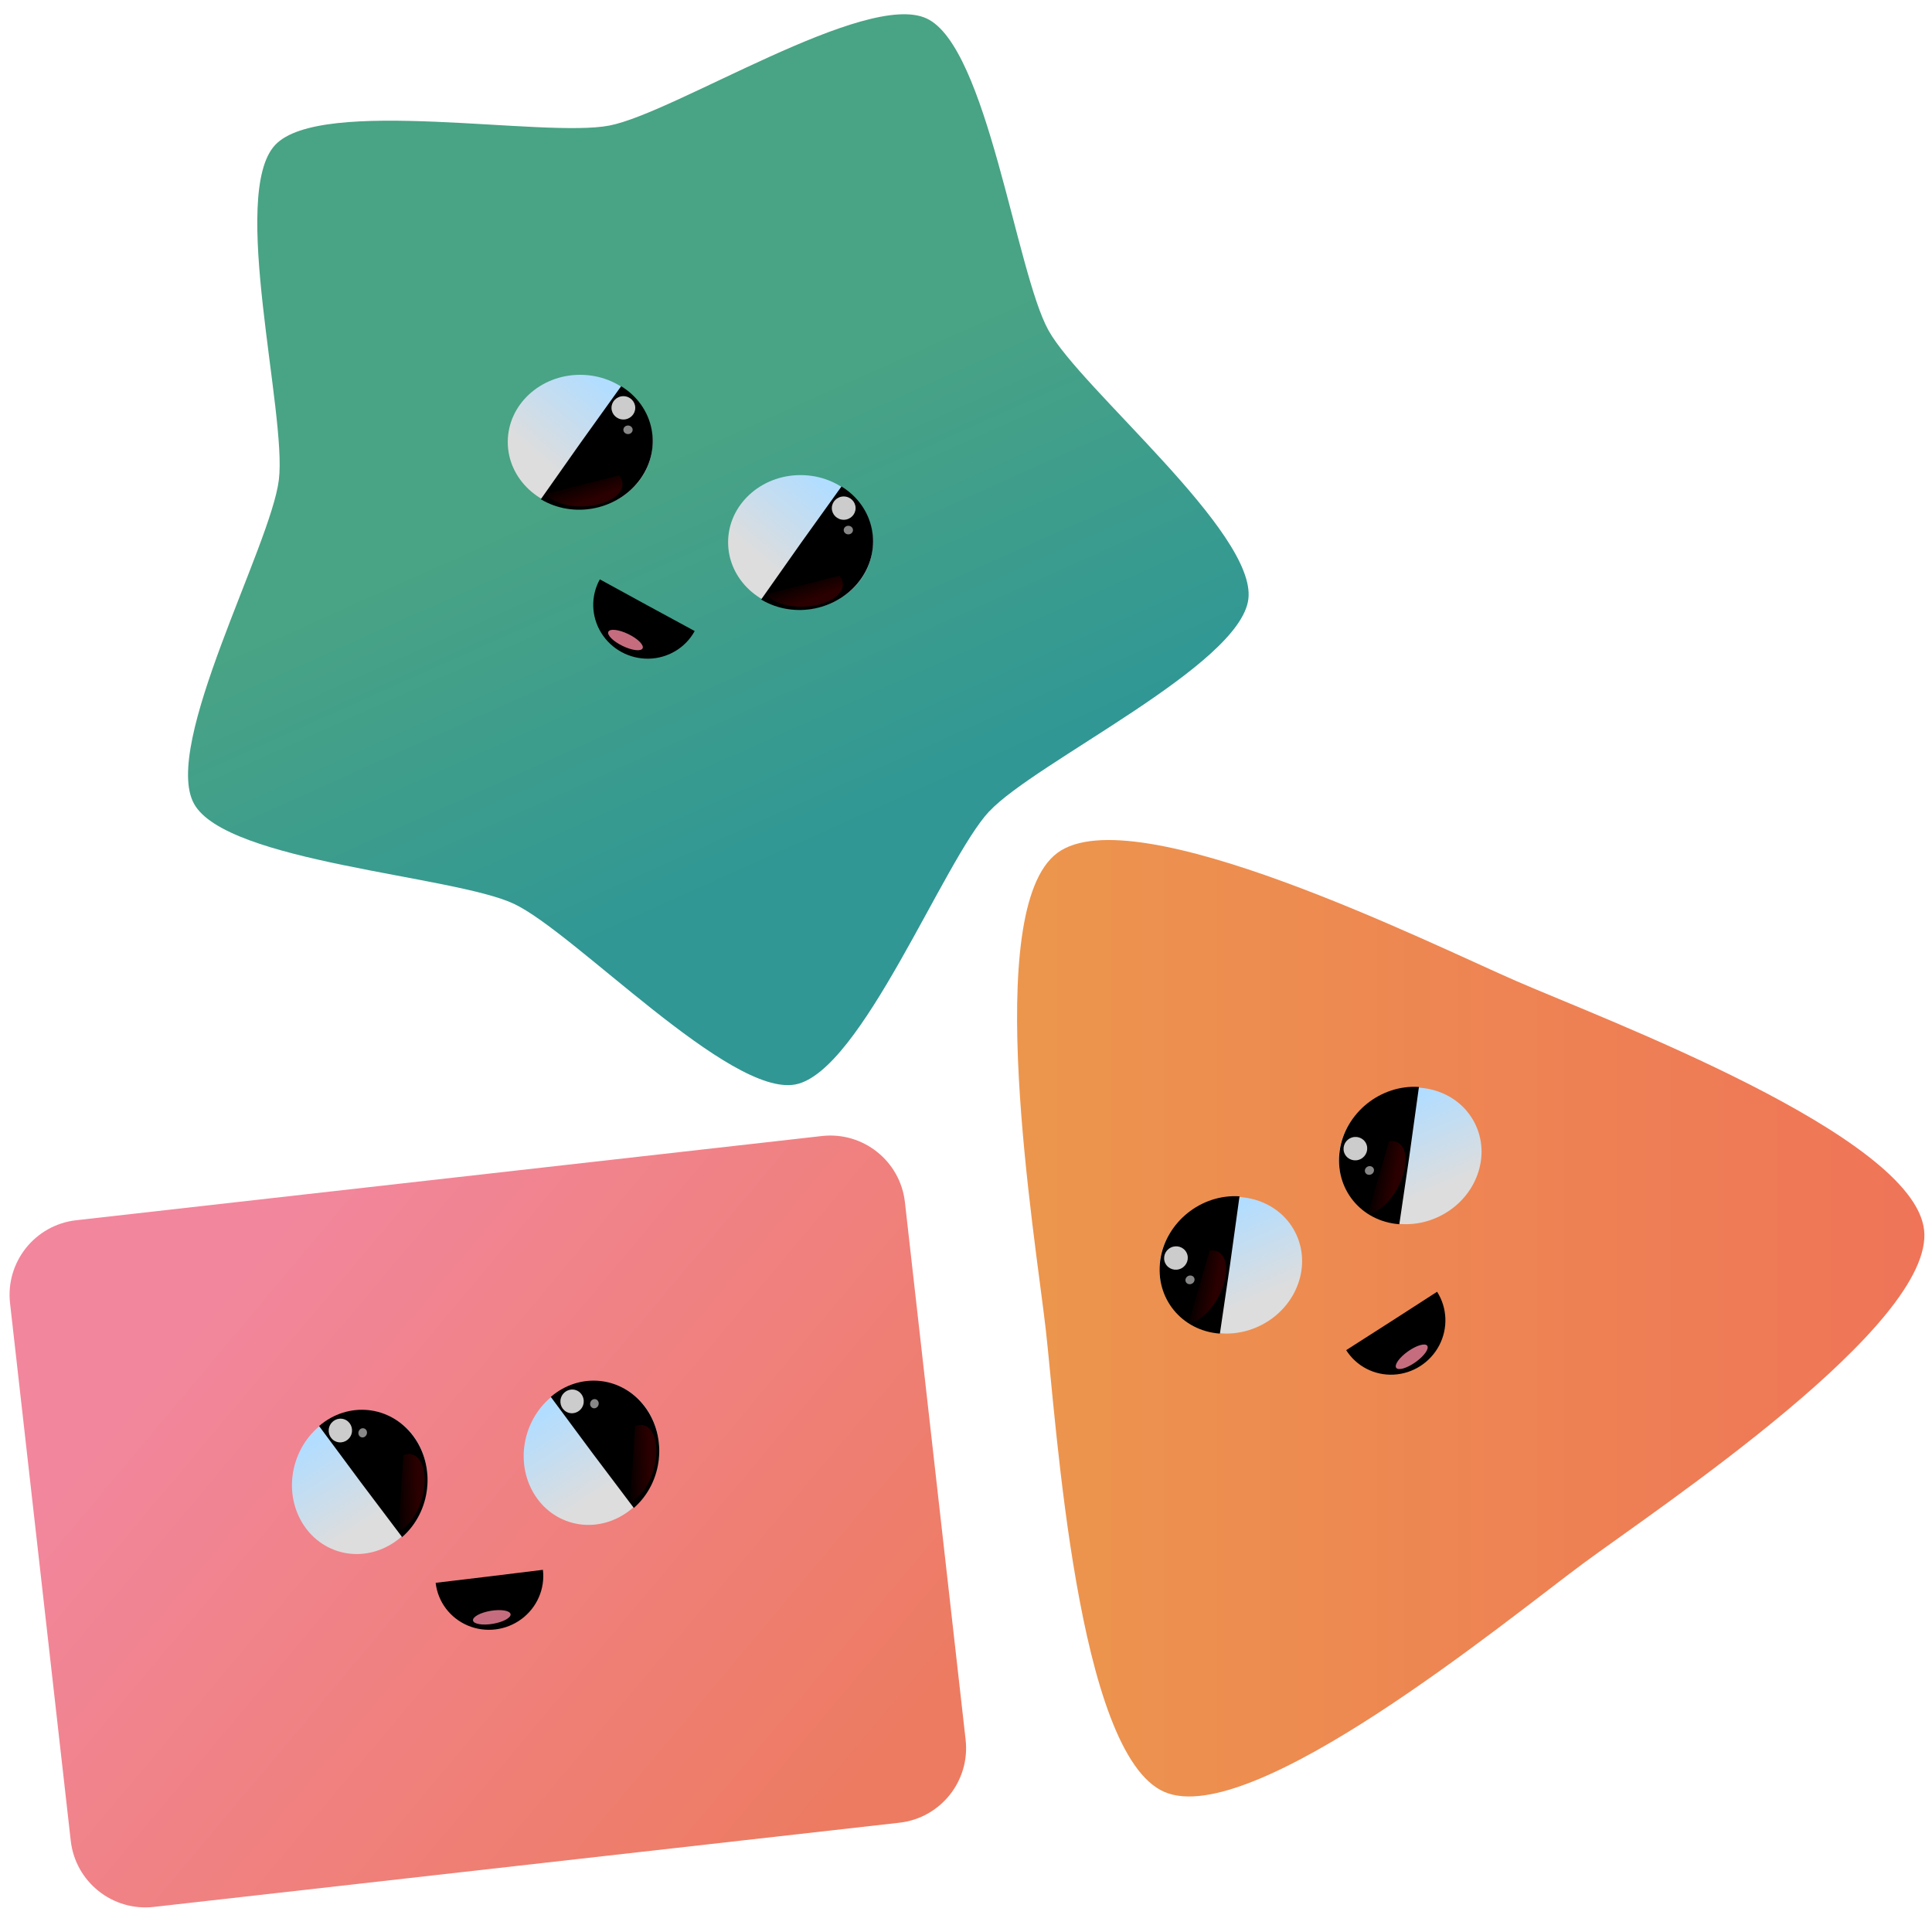
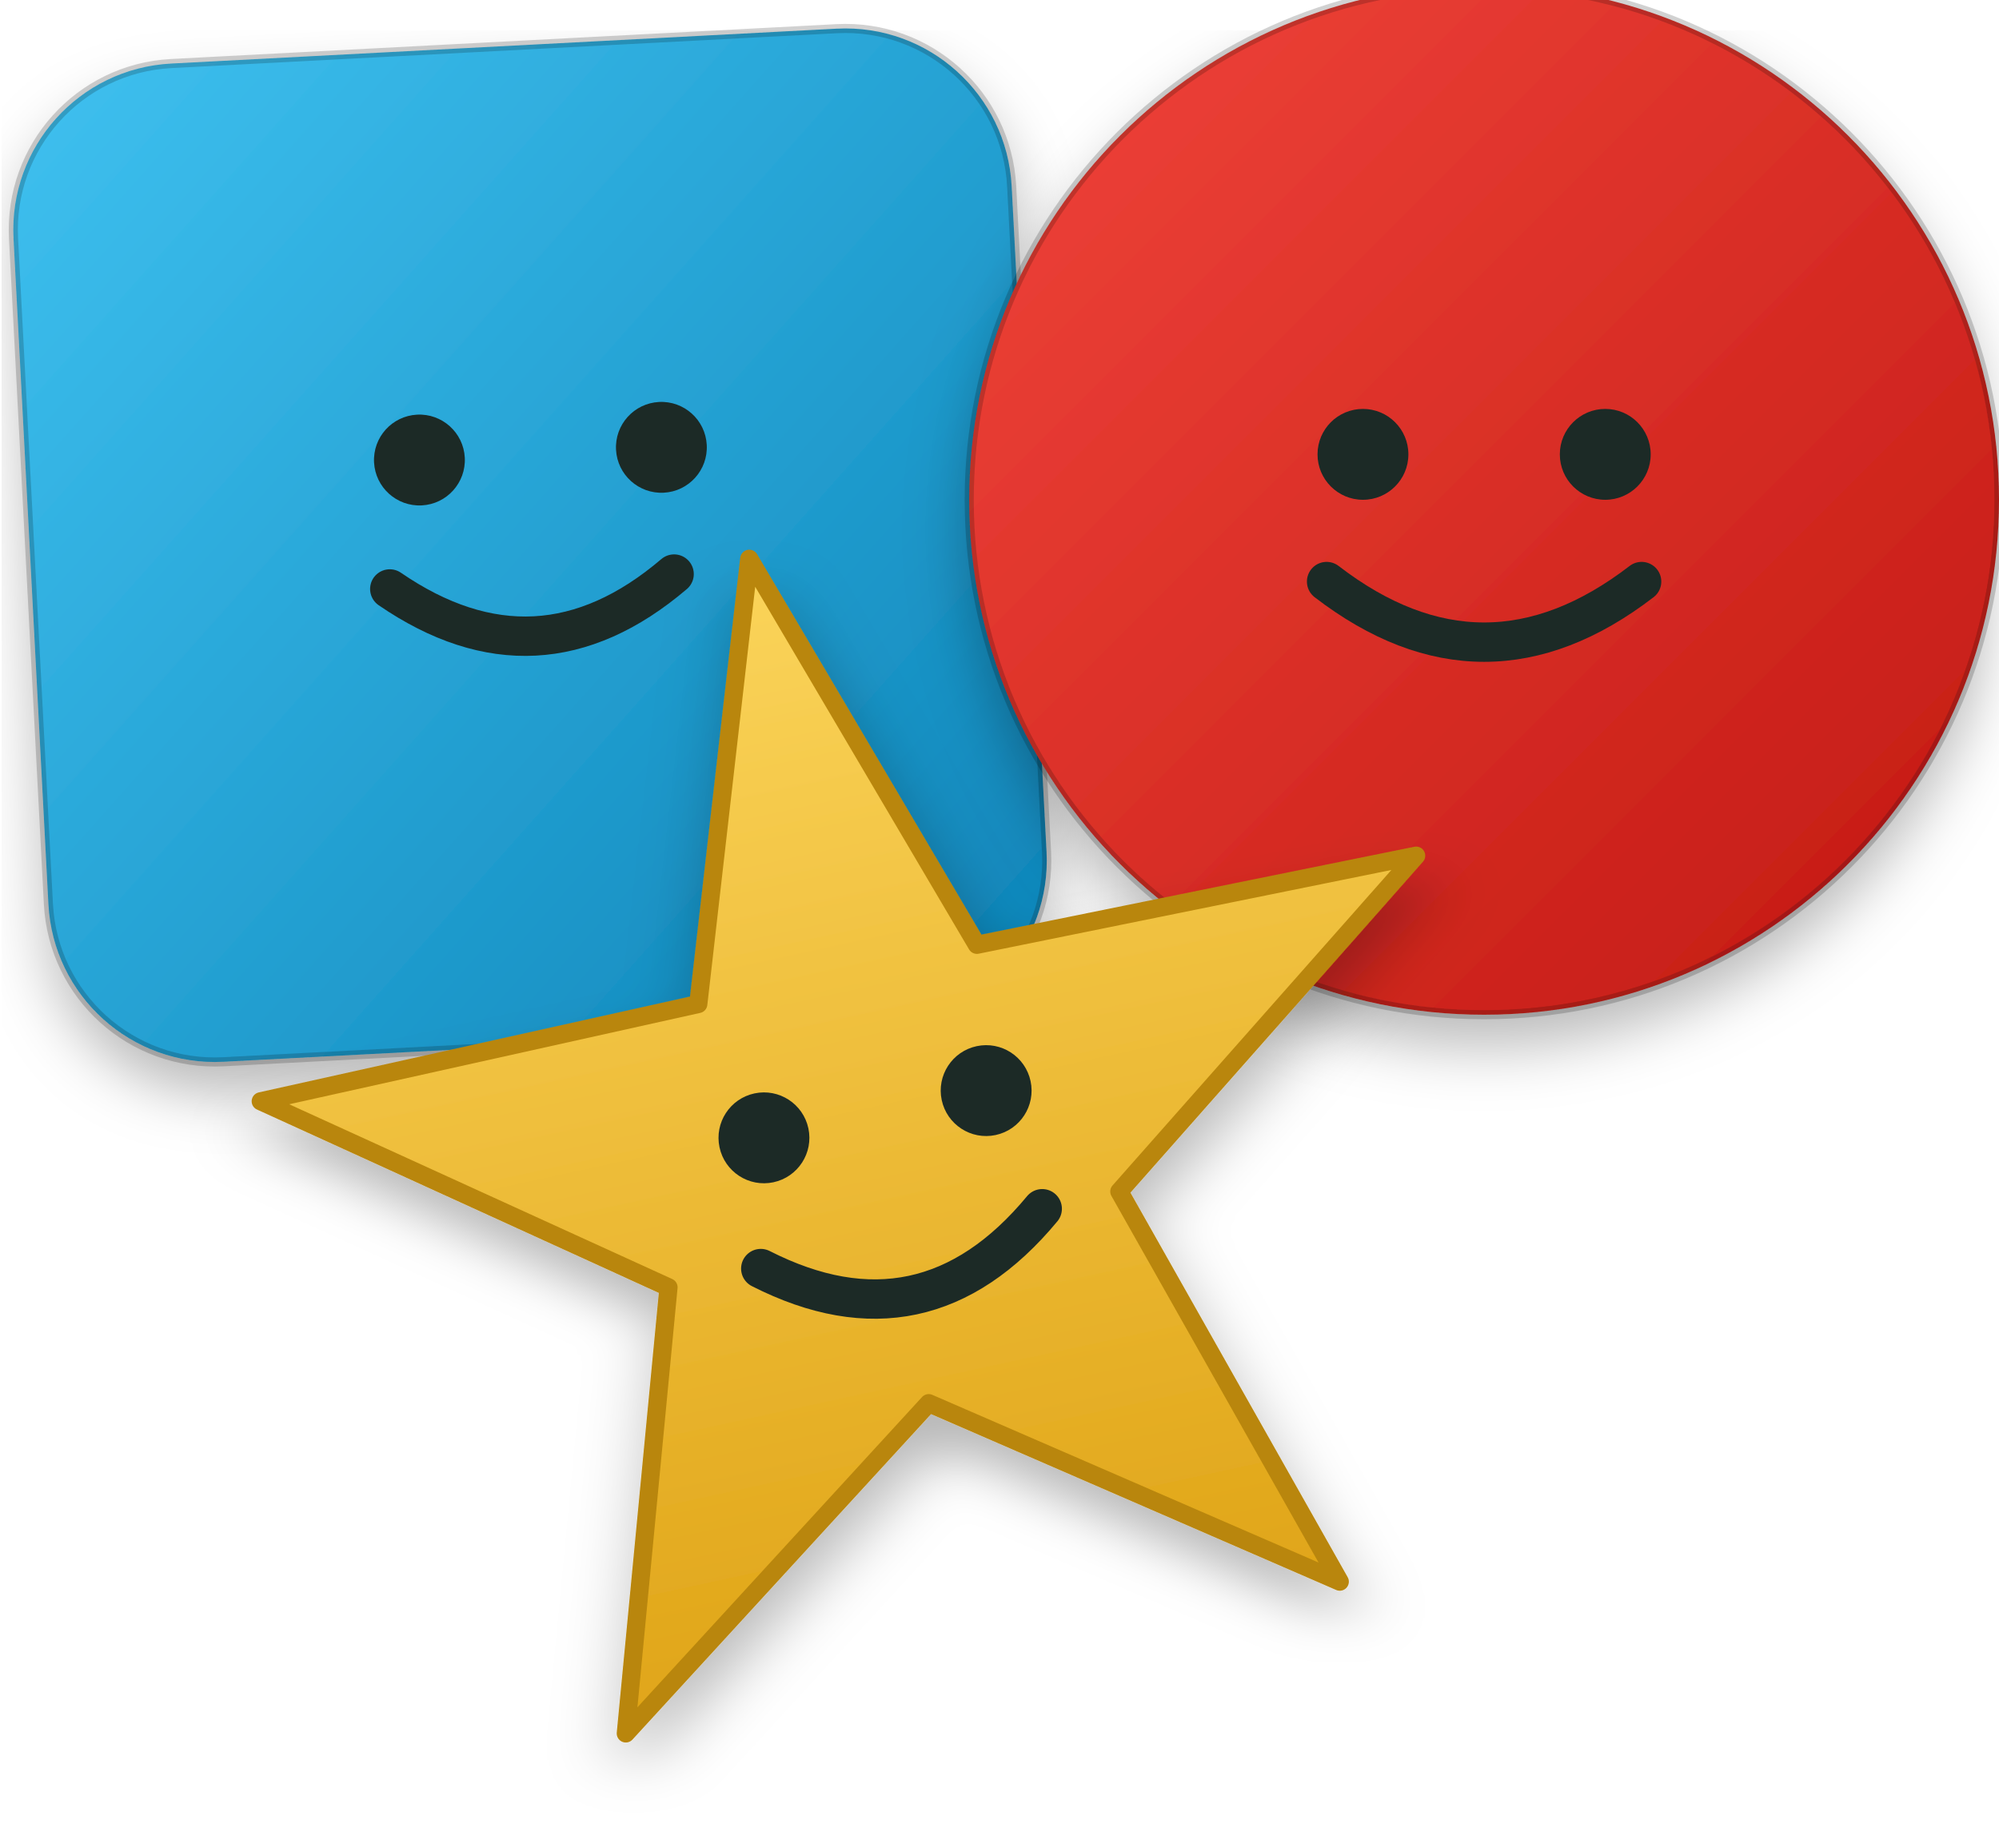
- <svg xmlns="http://www.w3.org/2000/svg" xmlns:xlink="http://www.w3.org/1999/xlink" width="400mm" height="400mm" viewBox="0 0 400 400" version="1.1" id="svg5">
-   <defs id="defs2">
-     <linearGradient id="linearGradient20898">
-       <stop style="stop-color:#ec964d;stop-opacity:1;" offset="0" id="stop20894" />
-       <stop style="stop-color:#ef7458;stop-opacity:1;" offset="1" id="stop20896" />
+ <svg xmlns="http://www.w3.org/2000/svg" viewBox="0 0 660 610">
+   <defs>
+     <linearGradient id="blueGrad" x1="0" y1="0" x2="1" y2="1">
+       <stop offset="0%" stop-color="#3fc1f0" />
+       <stop offset="100%" stop-color="#0d84b8" />
    </linearGradient>
-     <linearGradient id="linearGradient4550">
-       <stop style="stop-color:#f2869c;stop-opacity:1;" offset="0" id="stop4546" />
-       <stop style="stop-color:#ed7b61;stop-opacity:1;" offset="1" id="stop4548" />
+     <linearGradient id="redGrad" x1="0" y1="0" x2="1" y2="1">
+       <stop offset="0%" stop-color="#f1453b" />
+       <stop offset="100%" stop-color="#c11812" />
    </linearGradient>
-     <linearGradient id="linearGradient3621">
-       <stop style="stop-color:#b2ddff;stop-opacity:1;" offset="0" id="stop3617" />
-       <stop style="stop-color:#dddddd;stop-opacity:1;" offset="1" id="stop3619" />
+     <linearGradient id="goldGrad" x1="0" y1="0" x2="0" y2="1">
+       <stop offset="0%" stop-color="#fbd45a" />
+       <stop offset="100%" stop-color="#e0a518" />
    </linearGradient>
-     <linearGradient id="linearGradient3541">
-       <stop style="stop-color:#49a385;stop-opacity:1;" offset="0" id="stop3537" />
-       <stop style="stop-color:#309794;stop-opacity:1;" offset="1" id="stop3539" />
-     </linearGradient>
-     <linearGradient id="linearGradient3140">
-       <stop style="stop-color:#2b0000;stop-opacity:1;" offset="0" id="stop3136" />
-       <stop style="stop-color:#2b0000;stop-opacity:0;" offset="1" id="stop3138" />
-     </linearGradient>
-     <linearGradient xlink:href="#linearGradient3140" id="linearGradient3142" x1="-48.964" y1="131.968" x2="-49.018" y2="131.391" gradientUnits="userSpaceOnUse" />
-     <linearGradient xlink:href="#linearGradient3541" id="linearGradient3543" x1="44.158" y1="110.995" x2="48.106" y2="119.797" gradientUnits="userSpaceOnUse" />
-     <linearGradient xlink:href="#linearGradient3621" id="linearGradient3623" x1="37.019" y1="111.969" x2="35.597" y2="113.675" gradientUnits="userSpaceOnUse" />
-     <linearGradient xlink:href="#linearGradient3621" id="linearGradient3763" gradientUnits="userSpaceOnUse" x1="37.019" y1="111.969" x2="35.597" y2="113.675" />
-     <linearGradient xlink:href="#linearGradient3140" id="linearGradient3765" gradientUnits="userSpaceOnUse" x1="-48.964" y1="131.968" x2="-49.018" y2="131.391" />
-     <linearGradient xlink:href="#linearGradient3621" id="linearGradient4495" gradientUnits="userSpaceOnUse" x1="37.019" y1="111.969" x2="35.597" y2="113.675" />
-     <linearGradient xlink:href="#linearGradient3140" id="linearGradient4497" gradientUnits="userSpaceOnUse" x1="-48.964" y1="131.968" x2="-49.018" y2="131.391" />
-     <linearGradient xlink:href="#linearGradient3621" id="linearGradient4511" gradientUnits="userSpaceOnUse" x1="37.019" y1="111.969" x2="35.597" y2="113.675" />
-     <linearGradient xlink:href="#linearGradient3140" id="linearGradient4513" gradientUnits="userSpaceOnUse" x1="-48.964" y1="131.968" x2="-49.018" y2="131.391" />
-     <linearGradient xlink:href="#linearGradient4550" id="linearGradient4552" x1="12.197" y1="135.417" x2="24.853" y2="148.747" gradientUnits="userSpaceOnUse" />
-     <linearGradient xlink:href="#linearGradient3621" id="linearGradient20344" gradientUnits="userSpaceOnUse" x1="35.795" y1="114.418" x2="35.942" y2="112.294" />
-     <linearGradient xlink:href="#linearGradient3140" id="linearGradient20346" gradientUnits="userSpaceOnUse" x1="-48.964" y1="131.968" x2="-49.018" y2="131.391" gradientTransform="translate(-100.3902,-33.81074)" />
-     <linearGradient xlink:href="#linearGradient3621" id="linearGradient20890" gradientUnits="userSpaceOnUse" x1="35.795" y1="114.418" x2="35.942" y2="112.294" />
-     <linearGradient xlink:href="#linearGradient3140" id="linearGradient20892" gradientUnits="userSpaceOnUse" gradientTransform="translate(-100.3902,-33.81074)" x1="-48.964" y1="131.968" x2="-49.018" y2="131.391" />
-     <linearGradient xlink:href="#linearGradient20898" id="linearGradient20900" x1="38.765" y1="118.606" x2="72.49" y2="118.606" gradientUnits="userSpaceOnUse" />
+     <filter id="dropShadow" x="-40%" y="-40%" width="180%" height="180%">
+       <feDropShadow dx="0" dy="10" stdDeviation="10" flood-color="#000" flood-opacity="0.28" />
+     </filter>
  </defs>
-   <g id="layer1" transform="matrix(9.145179,0,0,9.145179,-219.3734,-931.1542)">
-     <g id="g4431" transform="translate(1.579489,-1.208638)" style="display:inline">
-       <path style="fill:url(#linearGradient3543);fill-opacity:1;stroke-width:0.265" id="path2485" d="m 44.71,122.097 c -1.034,1.109 -2.898,5.894 -4.386,6.183 -1.488,0.289 -5.008,-3.451 -6.381,-4.092 -1.374,-0.641 -6.501,-0.935 -7.235,-2.261 -0.735,-1.326 1.734,-5.829 1.92,-7.334 0.185,-1.505 -1.12,-6.471 -0.085,-7.58 1.034,-1.109 6.079,-0.152 7.568,-0.441 1.488,-0.289 5.809,-3.065 7.183,-2.424 1.374,0.641 2.023,5.735 2.758,7.061 0.735,1.326 4.71,4.577 4.525,6.082 -0.185,1.505 -4.829,3.696 -5.863,4.805 z" transform="translate(0.09354433,-0.7015825)" />
-       <g id="g2916" transform="translate(-0.9722718,-0.2509089)" style="display:inline">
-         <ellipse style="display:inline;fill:url(#linearGradient3623);fill-opacity:1;stroke-width:0.265" id="path2711" cx="36.515" cy="113.285" rx="1.639" ry="1.521" />
-         <path id="path2717" style="display:inline;fill:#000000;fill-opacity:1;stroke-width:0.307" d="m 37.443,112.022 -0.915,1.276 -0.904,1.283 a 1.518,1.633 81.557 0 0 2.257,-0.462 1.518,1.633 81.557 0 0 -0.438,-2.097 z" />
-         <ellipse style="display:inline;fill:#fbfbfb;fill-opacity:0.813;stroke-width:0.239" id="path3114" cx="36.521" cy="112.261" rx="0.269" ry="0.264" transform="translate(0.9722718,0.2509089)" />
-         <ellipse style="display:inline;opacity:0.664;fill:#fbfbfb;fill-opacity:0.812;stroke-width:0.09" id="ellipse3118" cx="36.626" cy="112.758" rx="0.105" ry="0.097" transform="translate(0.9722718,0.2509089)" />
-         <path style="display:inline;fill:url(#linearGradient3142);fill-opacity:1;stroke-width:0.193" id="path3124" d="m -48.237,131.572 a 0.858,0.574 0 0 1 -0.43,0.498 0.858,0.574 0 0 1 -0.859,-0.001 0.858,0.574 0 0 1 -0.427,-0.499 l 0.858,0.002 z" transform="matrix(0.9693522,-0.2456752,0.6322328,0.7747785,0.9722718,0.2509089)" />
-       </g>
-       <g id="g3761" transform="translate(4.015951,2.019306)" style="display:inline">
-         <ellipse style="display:inline;fill:url(#linearGradient3763);fill-opacity:1;stroke-width:0.265" id="ellipse3751" cx="36.515" cy="113.285" rx="1.639" ry="1.521" />
-         <path id="path3753" style="display:inline;fill:#000000;fill-opacity:1;stroke-width:0.307" d="m 37.443,112.022 -0.915,1.276 -0.904,1.283 a 1.518,1.633 81.557 0 0 2.257,-0.462 1.518,1.633 81.557 0 0 -0.438,-2.097 z" />
-         <ellipse style="display:inline;fill:#fbfbfb;fill-opacity:0.813;stroke-width:0.239" id="ellipse3755" cx="36.521" cy="112.261" rx="0.269" ry="0.264" transform="translate(0.9722718,0.2509089)" />
-         <ellipse style="display:inline;opacity:0.664;fill:#fbfbfb;fill-opacity:0.812;stroke-width:0.09" id="ellipse3757" cx="36.626" cy="112.758" rx="0.105" ry="0.097" transform="translate(0.9722718,0.2509089)" />
-         <path style="display:inline;fill:url(#linearGradient3765);fill-opacity:1;stroke-width:0.193" id="path3759" d="m -48.237,131.572 a 0.858,0.574 0 0 1 -0.43,0.498 0.858,0.574 0 0 1 -0.859,-0.001 0.858,0.574 0 0 1 -0.427,-0.499 l 0.858,0.002 z" transform="matrix(0.9693522,-0.2456752,0.6322328,0.7747785,0.9722718,0.2509089)" />
-       </g>
-       <g id="g3749" style="display:inline">
-         <path style="display:inline;fill:#000000;fill-opacity:1;stroke-width:0.086" id="path2926" d="m 72.664,99.684 a 1.224,1.207 0 0 1 -0.796,0.918 1.224,1.207 0 0 1 -1.204,-0.223 1.224,1.207 0 0 1 -0.405,-1.141 l 1.202,0.225 z" transform="rotate(18.08193)" />
-         <ellipse style="display:inline;fill:#f2869c;fill-opacity:0.812;stroke-width:0.265" id="path3679" cx="84.245" cy="89.724" rx="0.431" ry="0.149" transform="rotate(25.91112)" />
-       </g>
-     </g>
-     <g id="g4528" style="display:inline">
-       <rect style="opacity:1;fill:url(#linearGradient4552);fill-opacity:1;stroke-width:0.265" id="rect3996" width="20.388" height="15.645" x="9.326" y="131.512" rx="1.7" transform="rotate(-6.443)" />
-       <g id="g4487" transform="rotate(-72.18788,49.47104,127.3362)" style="display:inline">
-         <ellipse style="display:inline;fill:url(#linearGradient4495);fill-opacity:1;stroke-width:0.265" id="ellipse4477" cx="36.515" cy="113.285" rx="1.639" ry="1.521" />
-         <path id="path4479" style="display:inline;fill:#000000;fill-opacity:1;stroke-width:0.307" d="m 37.443,112.022 -0.915,1.276 -0.904,1.283 a 1.518,1.633 81.557 0 0 2.257,-0.462 1.518,1.633 81.557 0 0 -0.438,-2.097 z" />
-         <ellipse style="display:inline;fill:#fbfbfb;fill-opacity:0.813;stroke-width:0.239" id="ellipse4481" cx="36.521" cy="112.261" rx="0.269" ry="0.264" transform="translate(0.9722718,0.2509089)" />
-         <ellipse style="display:inline;opacity:0.664;fill:#fbfbfb;fill-opacity:0.812;stroke-width:0.09" id="ellipse4483" cx="36.626" cy="112.758" rx="0.105" ry="0.097" transform="translate(0.9722718,0.2509089)" />
-         <path style="display:inline;fill:url(#linearGradient4497);fill-opacity:1;stroke-width:0.193" id="path4485" d="m -48.237,131.572 a 0.858,0.574 0 0 1 -0.43,0.498 0.858,0.574 0 0 1 -0.859,-0.001 0.858,0.574 0 0 1 -0.427,-0.499 l 0.858,0.002 z" transform="matrix(0.9693522,-0.2456752,0.6322328,0.7747785,0.9722718,0.2509089)" />
-       </g>
-       <g id="g4509" transform="rotate(-72.18788,51.64164,123.4087)" style="display:inline">
-         <ellipse style="display:inline;fill:url(#linearGradient4511);fill-opacity:1;stroke-width:0.265" id="ellipse4499" cx="36.515" cy="113.285" rx="1.639" ry="1.521" />
-         <path id="path4501" style="display:inline;fill:#000000;fill-opacity:1;stroke-width:0.307" d="m 37.443,112.022 -0.915,1.276 -0.904,1.283 a 1.518,1.633 81.557 0 0 2.257,-0.462 1.518,1.633 81.557 0 0 -0.438,-2.097 z" />
-         <ellipse style="display:inline;fill:#fbfbfb;fill-opacity:0.813;stroke-width:0.239" id="ellipse4503" cx="36.521" cy="112.261" rx="0.269" ry="0.264" transform="translate(0.9722718,0.2509089)" />
-         <ellipse style="display:inline;opacity:0.664;fill:#fbfbfb;fill-opacity:0.812;stroke-width:0.09" id="ellipse4505" cx="36.626" cy="112.758" rx="0.105" ry="0.097" transform="translate(0.9722718,0.2509089)" />
-         <path style="display:inline;fill:url(#linearGradient4513);fill-opacity:1;stroke-width:0.193" id="path4507" d="m -48.237,131.572 a 0.858,0.574 0 0 1 -0.43,0.498 0.858,0.574 0 0 1 -0.859,-0.001 0.858,0.574 0 0 1 -0.427,-0.499 l 0.858,0.002 z" transform="matrix(0.9693522,-0.2456752,0.6322328,0.7747785,0.9722718,0.2509089)" />
-       </g>
-       <g id="g4783" style="display:inline" transform="rotate(-35.50342,68.5135,130.2363)">
-         <path style="display:inline;fill:#000000;fill-opacity:1;stroke-width:0.086" id="path4779" d="m 72.664,99.684 a 1.224,1.207 0 0 1 -0.796,0.918 1.224,1.207 0 0 1 -1.204,-0.223 1.224,1.207 0 0 1 -0.405,-1.141 l 1.202,0.225 z" transform="rotate(18.08193)" />
-         <ellipse style="display:inline;fill:#f2869c;fill-opacity:0.812;stroke-width:0.265" id="ellipse4781" cx="84.245" cy="89.724" rx="0.431" ry="0.149" transform="rotate(25.91112)" />
-       </g>
-     </g>
-     <g id="g20338" transform="rotate(-61.30375,60.73896,109.4042)" style="display:inline">
-       <path style="display:inline;opacity:1;fill:url(#linearGradient20900);fill-opacity:1;stroke-width:0.265" id="path4914" d="m 72.479,115.318 c 0.401,3.524 -9.822,10.294 -12.673,12.403 -2.851,2.109 -12.315,9.905 -15.568,8.49 -3.252,-1.414 -4.004,-13.653 -4.405,-17.176 -0.401,-3.524 -2.42,-15.618 0.431,-17.727 2.851,-2.109 13.826,3.359 17.078,4.773 3.252,1.414 14.735,5.713 15.136,9.237 z" transform="matrix(0.2924552,0.5342634,-0.5342634,0.2924552,86.65289,52.65505)" />
-       <g id="g20285" transform="rotate(-145.9745,39.44212,112.8319)" style="display:inline">
-         <ellipse style="display:inline;fill:url(#linearGradient20344);fill-opacity:1;stroke-width:0.265" id="ellipse20275" cx="36.515" cy="113.285" rx="1.639" ry="1.521" />
-         <path id="path20277" style="display:inline;fill:#000000;fill-opacity:1;stroke-width:0.307" d="m 37.443,112.022 -0.915,1.276 -0.904,1.283 a 1.518,1.633 81.557 0 0 2.257,-0.462 1.518,1.633 81.557 0 0 -0.438,-2.097 z" />
-         <ellipse style="display:inline;fill:#fbfbfb;fill-opacity:0.813;stroke-width:0.239" id="ellipse20279" cx="37.543" cy="113.999" rx="0.269" ry="0.264" />
-         <ellipse style="display:inline;opacity:0.664;fill:#fbfbfb;fill-opacity:0.812;stroke-width:0.09" id="ellipse20281" cx="37.487" cy="113.414" rx="0.105" ry="0.097" />
-         <path style="display:inline;fill:url(#linearGradient20346);fill-opacity:1;stroke-width:0.193" id="path20283" d="m -148.627,97.761 a 0.858,0.574 0 0 1 -0.43,0.498 0.858,0.574 0 0 1 -0.859,-0.001 0.858,0.574 0 0 1 -0.427,-0.499 l 0.858,0.002 z" transform="matrix(-0.6864481,0.7271788,-0.9491165,-0.3149251,27.55249,252.6646)" />
-       </g>
-       <g id="g20291" style="display:inline" transform="translate(1.579489,-1.208638)">
-         <path style="display:inline;fill:#000000;fill-opacity:1;stroke-width:0.086" id="path20287" d="m 72.664,99.684 a 1.224,1.207 0 0 1 -0.796,0.918 1.224,1.207 0 0 1 -1.204,-0.223 1.224,1.207 0 0 1 -0.405,-1.141 l 1.202,0.225 z" transform="rotate(18.08193)" />
-         <ellipse style="display:inline;fill:#f2869c;fill-opacity:0.812;stroke-width:0.265" id="ellipse20289" cx="84.245" cy="89.724" rx="0.431" ry="0.149" transform="rotate(25.91112)" />
-       </g>
-       <g id="g20888" transform="rotate(-145.9745,37.01762,112.2755)" style="display:inline">
-         <ellipse style="display:inline;fill:url(#linearGradient20890);fill-opacity:1;stroke-width:0.265" id="ellipse20878" cx="36.515" cy="113.285" rx="1.639" ry="1.521" />
-         <path id="path20880" style="display:inline;fill:#000000;fill-opacity:1;stroke-width:0.307" d="m 37.443,112.022 -0.915,1.276 -0.904,1.283 a 1.518,1.633 81.557 0 0 2.257,-0.462 1.518,1.633 81.557 0 0 -0.438,-2.097 z" />
-         <ellipse style="display:inline;fill:#fbfbfb;fill-opacity:0.813;stroke-width:0.239" id="ellipse20882" cx="37.543" cy="113.999" rx="0.269" ry="0.264" />
-         <ellipse style="display:inline;opacity:0.664;fill:#fbfbfb;fill-opacity:0.812;stroke-width:0.09" id="ellipse20884" cx="37.487" cy="113.414" rx="0.105" ry="0.097" />
-         <path style="display:inline;fill:url(#linearGradient20892);fill-opacity:1;stroke-width:0.193" id="path20886" d="m -148.627,97.761 a 0.858,0.574 0 0 1 -0.43,0.498 0.858,0.574 0 0 1 -0.859,-0.001 0.858,0.574 0 0 1 -0.427,-0.499 l 0.858,0.002 z" transform="matrix(-0.6864481,0.7271788,-0.9491165,-0.3149251,27.55249,252.6646)" />
-       </g>
-     </g>
+   <g filter="url(#dropShadow)" transform="rotate(-3 175 180)">
+     <rect x="10" y="15" width="330" height="330" rx="55" ry="55" fill="url(#blueGrad)" stroke="rgba(0,0,0,0.18)" stroke-width="3" />
+     <circle cx="140" cy="150" r="15" fill="#1c2a28" />
+     <circle cx="220" cy="150" r="15" fill="#1c2a28" />
+     <path d="M 128 192 Q 175 228 222 192" stroke="#1c2a28" stroke-width="13" fill="none" stroke-linecap="round" />
+   </g>
+   <g filter="url(#dropShadow)">
+     <circle cx="490" cy="165" r="170" fill="url(#redGrad)" stroke="rgba(0,0,0,0.18)" stroke-width="3" />
+     <circle cx="450" cy="150" r="15" fill="#1c2a28" />
+     <circle cx="530" cy="150" r="15" fill="#1c2a28" />
+     <path d="M 438 192 Q 490 232 542 192" stroke="#1c2a28" stroke-width="13" fill="none" stroke-linecap="round" />
+   </g>
+   <g filter="url(#dropShadow)" transform="rotate(-12 290 385)">
+     <polygon points="290,180 337.02,320.28 485.0,321.65 366.09,409.72 410.5,550.85 290,465 169.5,550.85 213.91,409.72 95.0,321.65 242.98,320.28" fill="url(#goldGrad)" stroke="#b9860c" stroke-width="6" stroke-linejoin="round" />
+     <circle cx="255" cy="368" r="15" fill="#1c2a28" />
+     <circle cx="330" cy="368" r="15" fill="#1c2a28" />
+     <path d="M 245 410 Q 292 448 340 410" stroke="#1c2a28" stroke-width="13" fill="none" stroke-linecap="round" />
  </g>
</svg>
